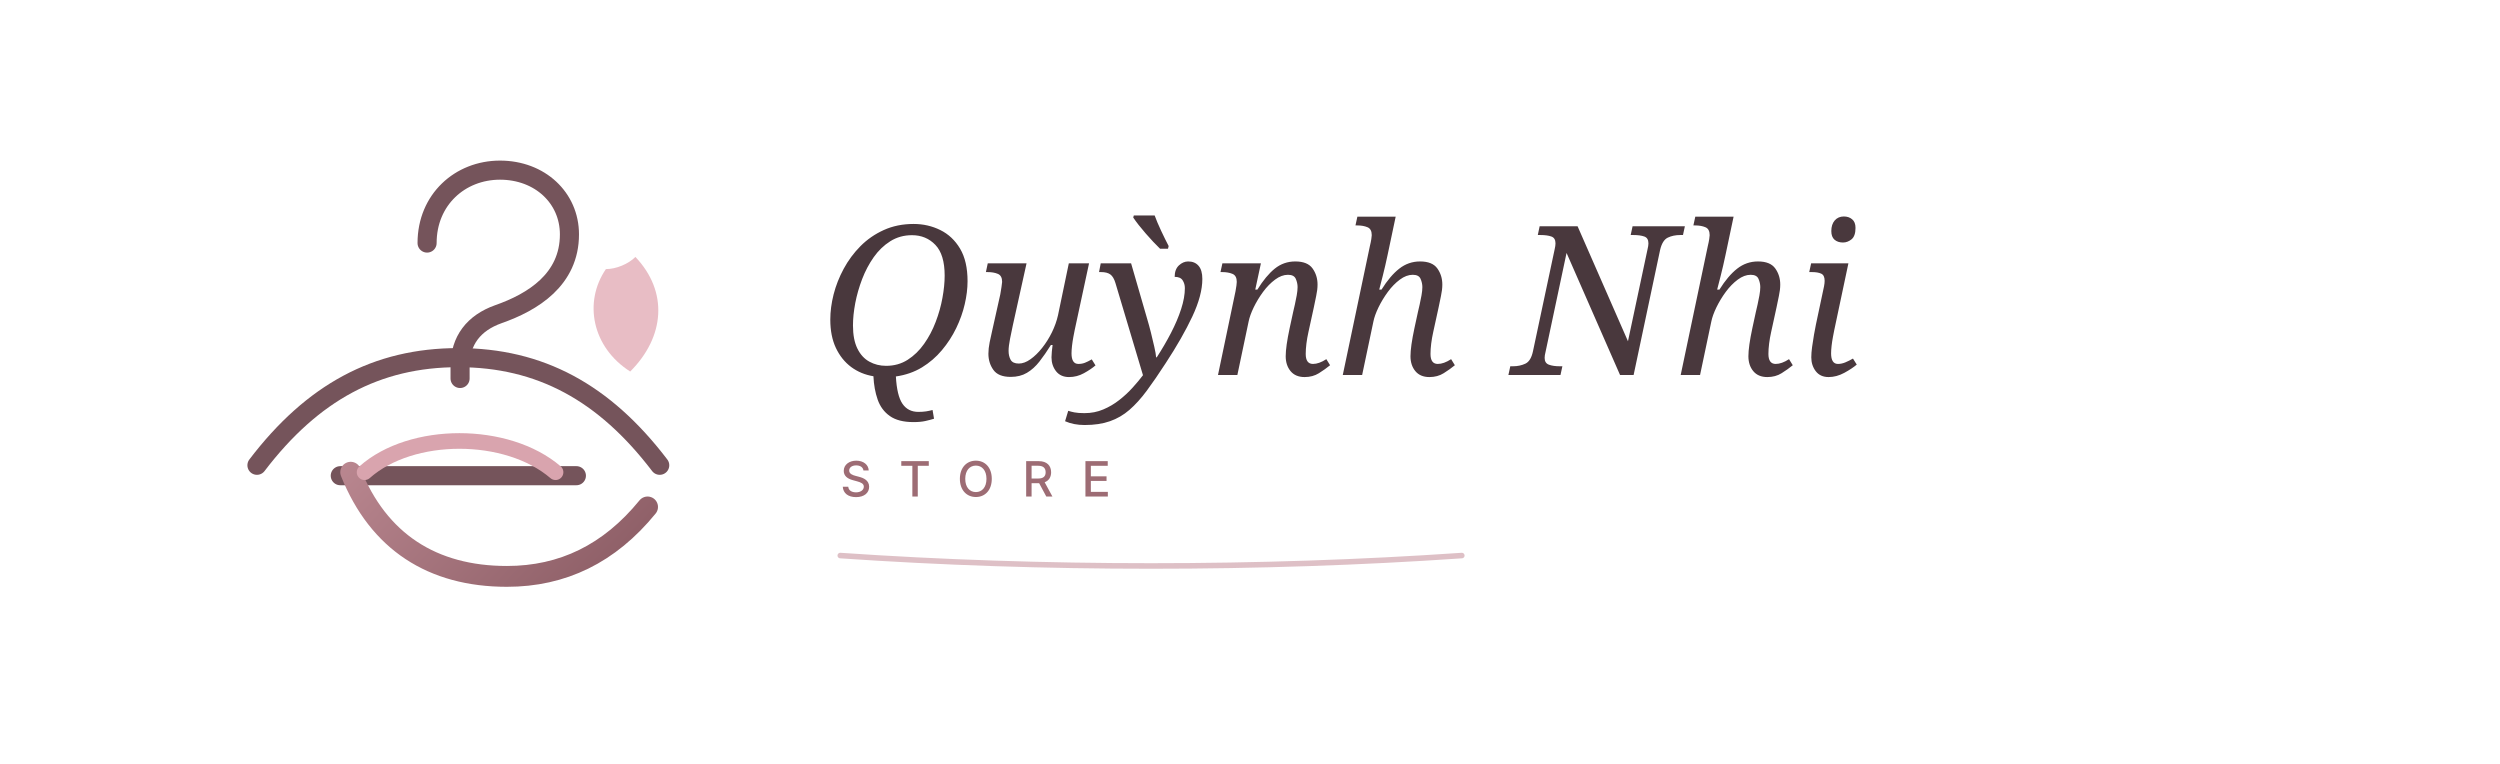
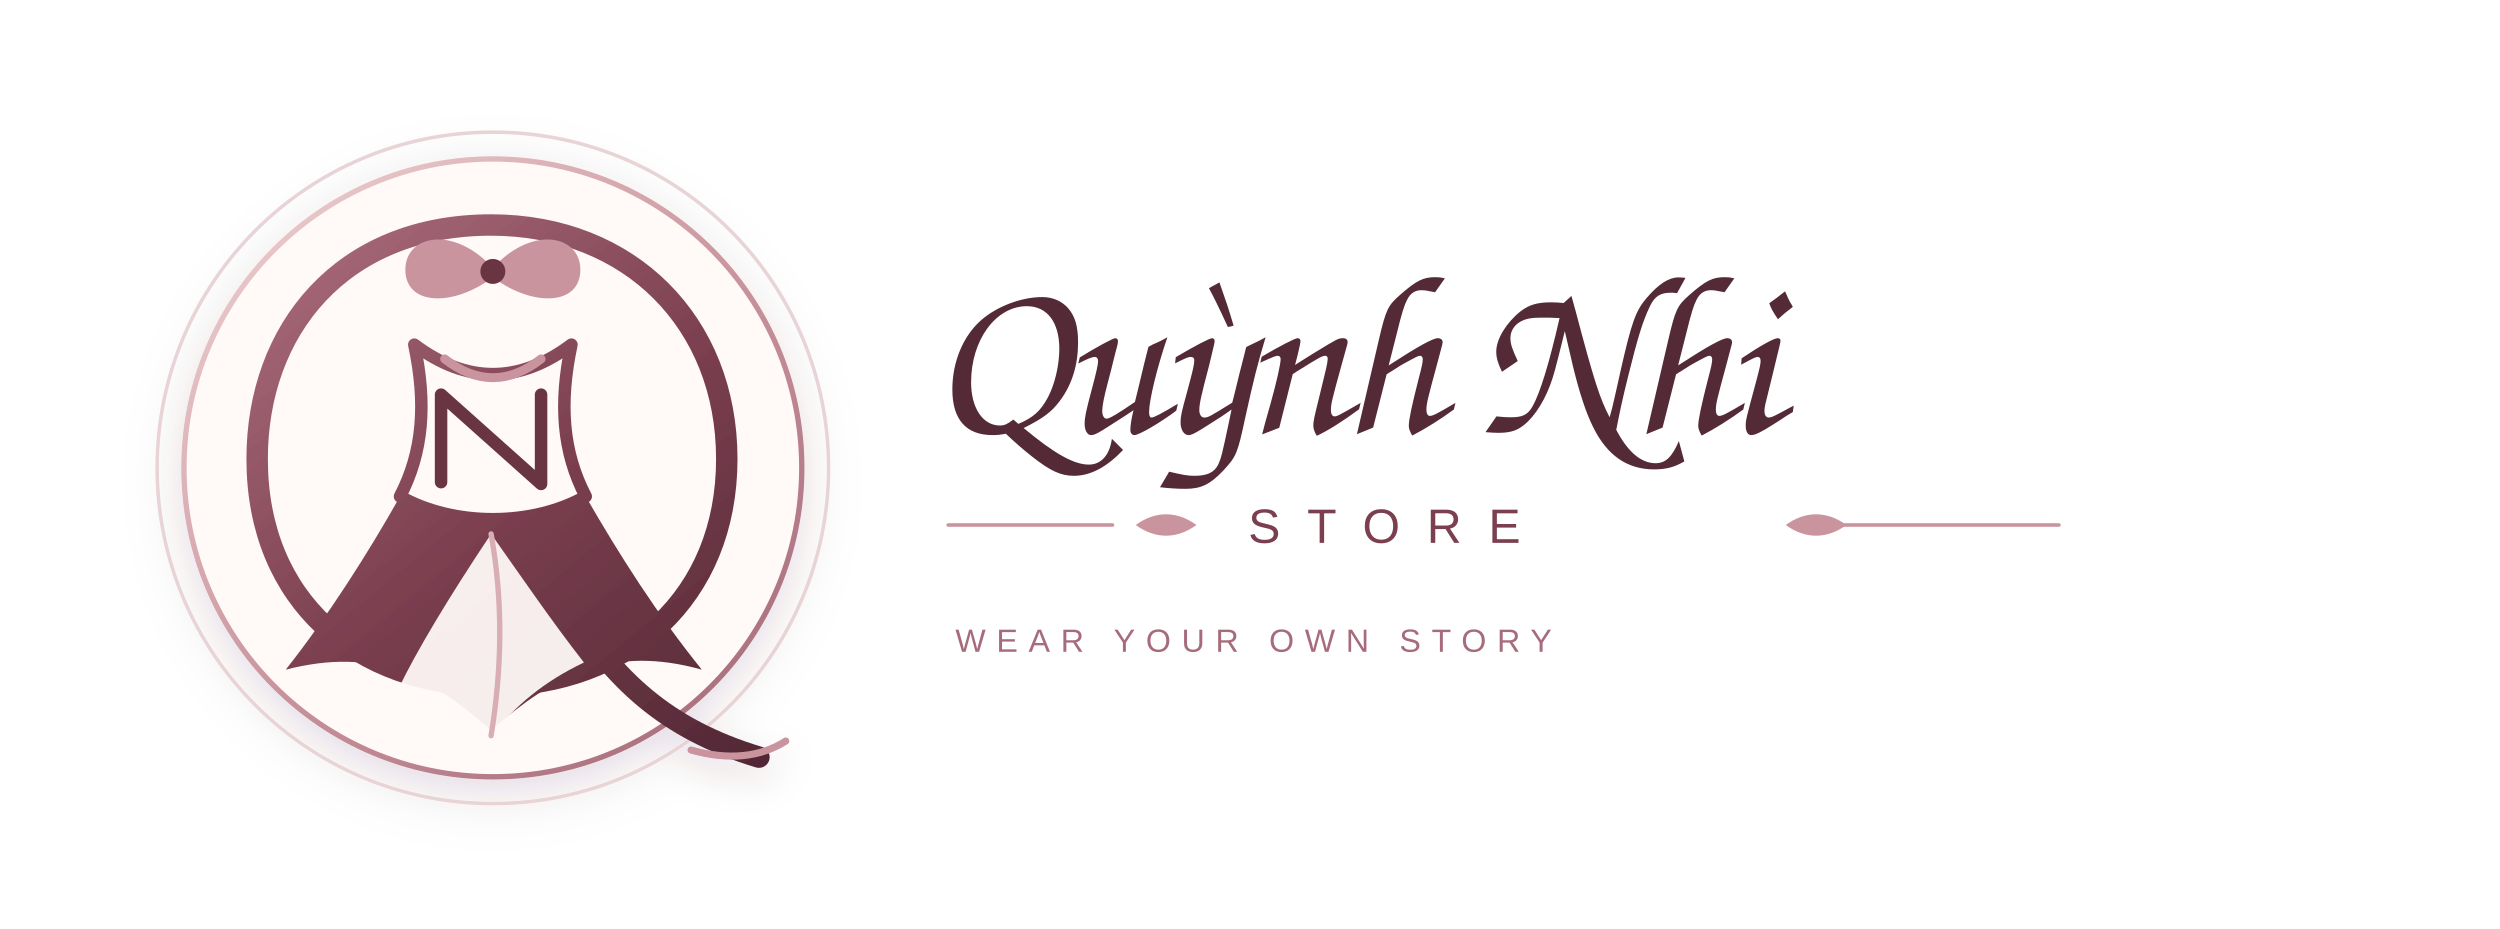
- <svg xmlns="http://www.w3.org/2000/svg" width="720" height="220" viewBox="0 0 720 220" fill="none" role="img" aria-labelledby="title desc">
+ <svg xmlns="http://www.w3.org/2000/svg" width="1400" height="520" viewBox="0 0 1400 520" role="img" aria-labelledby="title desc">
  <defs>
-     <linearGradient id="silk" x1="70" y1="64" x2="176" y2="166" gradientUnits="userSpaceOnUse">
-       <stop stop-color="#DFA9B3" />
-       <stop offset="1" stop-color="#8E5F67" />
+     <linearGradient id="signature" x1="80" y1="55" x2="390" y2="430" gradientUnits="userSpaceOnUse">
+       <stop offset="0" stop-color="#B67887" />
+       <stop offset="0.52" stop-color="#7B3F50" />
+       <stop offset="1" stop-color="#4B2430" />
    </linearGradient>
+     <linearGradient id="roseGold" x1="100" y1="100" x2="360" y2="390" gradientUnits="userSpaceOnUse">
+       <stop offset="0" stop-color="#E8C7C9" />
+       <stop offset="0.5" stop-color="#C9949D" />
+       <stop offset="1" stop-color="#A76C7B" />
+     </linearGradient>
+     <filter id="softShadow" x="-30%" y="-30%" width="160%" height="160%">
+       <feDropShadow dx="0" dy="8" stdDeviation="10" flood-color="#4B2430" flood-opacity="0.13" />
+     </filter>
  </defs>
-   <g stroke-linecap="round" stroke-linejoin="round">
-     <path d="M123 70C123 57.5 132.5 49 144 49C155.5 49 164 57 164 67.5C164 80.5 153.5 87 143.5 90.5C136.5 93 132.5 98 132.5 105.5V109" stroke="#75545B" stroke-width="5.5" />
-     <path d="M74 134C90 113 108.5 103 132 103C155.5 103 174 113 190 134" stroke="#75545B" stroke-width="5.5" />
-     <path d="M98 137H166" stroke="#75545B" stroke-width="5.5" />
-     <path d="M101 136C109 156 124.5 166 146 166C162 166 175.5 159.5 186.5 146" stroke="url(#silk)" stroke-width="6" />
-     <path d="M105 136C118.5 124 146 124 160 136" stroke="#D9A4AE" stroke-width="4.5" />
-     <path d="M183 74C192.5 84 191.5 97 181.5 107C170.5 100 168 87 174.5 77.5C177.5 77.5 181 76 183 74Z" fill="#E8BDC5" />
+   <g transform="translate(46 32)" filter="url(#softShadow)">
+     <circle cx="230" cy="230" r="188" fill="none" stroke="#E8D4D6" stroke-width="2" />
+     <circle cx="230" cy="230" r="173" fill="#FFF9F8" stroke="url(#roseGold)" stroke-width="3" />
+     <path d="M229 94 C145 94 98 153 98 225 C98 305 155 352 229 352 C306 352 361 302 361 225 C361 149 307 94 229 94Z" fill="none" stroke="url(#signature)" stroke-width="12" stroke-linecap="round" />
+     <path d="M229 117 C207 94 181 100 181 119 C181 139 207 140 229 124Z M231 117 C253 94 279 100 279 119 C279 139 253 140 231 124Z" fill="#C9949D" />
+     <circle cx="230" cy="120" r="7" fill="#6A3443" />
+     <path d="M186 161 Q230 194 274 161 C267 194 269 221 282 246 C252 263 208 263 178 246 C191 221 193 194 186 161Z" fill="none" stroke="url(#signature)" stroke-width="7" stroke-linejoin="round" />
+     <path d="M203 169 Q230 190 257 169" fill="none" stroke="#C9949D" stroke-width="5" stroke-linecap="round" />
+     <path d="M201 238 L201 189 L257 239 L257 189" fill="none" stroke="#6A3443" stroke-width="7" stroke-linecap="round" stroke-linejoin="round" />
+     <path d="M178 246 C160 278 137 314 114 343 C165 330 195 347 229 377 C264 346 297 329 347 343 C322 312 301 279 282 246 C255 264 206 264 178 246Z" fill="url(#signature)" />
+     <path d="M229 267 C205 303 187 333 177 354 C199 359 216 367 229 380 C243 363 258 350 281 339 C263 316 246 291 229 267Z" fill="#FFF9F8" opacity="0.94" />
+     <path d="M229 267 C236 306 235 343 229 380" fill="none" stroke="#D8AEB4" stroke-width="3" stroke-linecap="round" />
+     <path d="M273 309 C298 348 326 376 379 392" fill="none" stroke="url(#signature)" stroke-width="12" stroke-linecap="round" />
+     <path d="M341 388 C362 394 380 392 394 383" fill="none" stroke="#C9949D" stroke-width="4" stroke-linecap="round" />
  </g>
  <g>
-     <text x="236" y="108" fill="#49383D" font-family="'Cormorant Garamond', 'Playfair Display', Georgia, serif" font-size="60" font-style="italic" font-weight="500">Quỳnh Nhi</text>
-     <text x="242" y="143" fill="#9D6C74" font-family="'Avenir Next', Inter, Arial, sans-serif" font-size="14" font-weight="500" letter-spacing="8">STORE</text>
-     <path d="M242 160C300 164 363 164 421 160" stroke="#DEC0C6" stroke-width="1.6" stroke-linecap="round" />
+     <text x="520" y="242" fill="#532A36" font-family="'Snell Roundhand','Segoe Script','URW Chancery L','Brush Script MT',cursive" font-size="128" font-weight="400" letter-spacing="-4">Quỳnh Nhi</text>
+     <g transform="translate(531 294)">
+       <path d="M0 0 H92 M500 0 H622" stroke="#C9949D" stroke-width="2" stroke-linecap="round" />
+       <path d="M105 0 C116 -8 128 -8 139 0 C128 8 116 8 105 0Z" fill="#C9949D" />
+       <text x="168" y="10" fill="#7B3F50" font-family="Montserrat,Avenir,'Helvetica Neue',Arial,sans-serif" font-size="27" font-weight="500" letter-spacing="15">STORE</text>
+       <path d="M469 0 C480 -8 492 -8 503 0 C492 8 480 8 469 0Z" fill="#C9949D" />
+     </g>
+     <text x="535" y="365" fill="#A76C7B" font-family="Montserrat,Avenir,'Helvetica Neue',Arial,sans-serif" font-size="18" font-weight="400" letter-spacing="6">WEAR YOUR OWN STORY</text>
  </g>
</svg>
